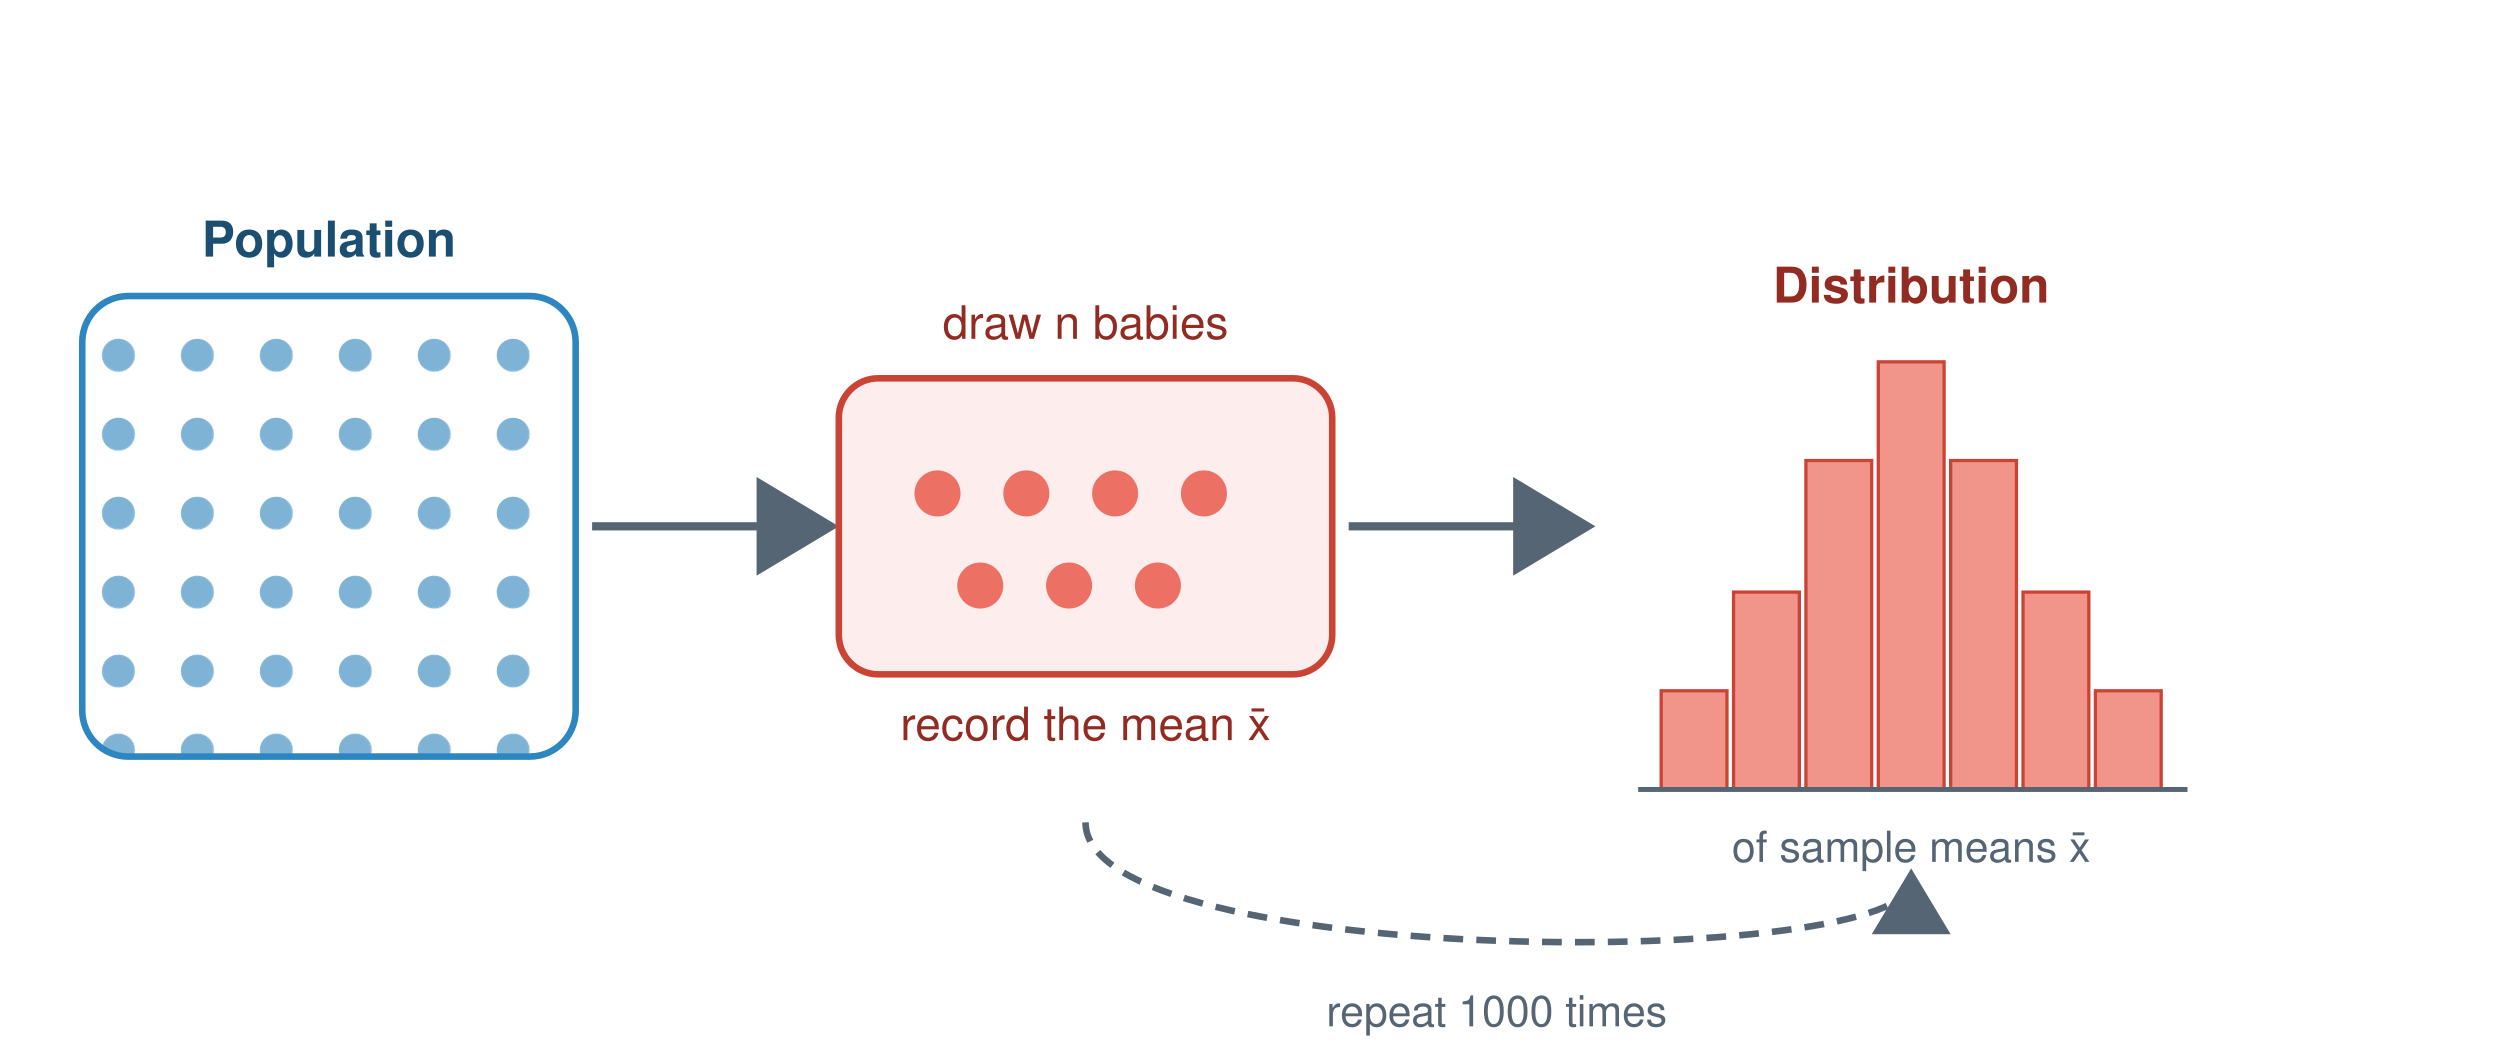
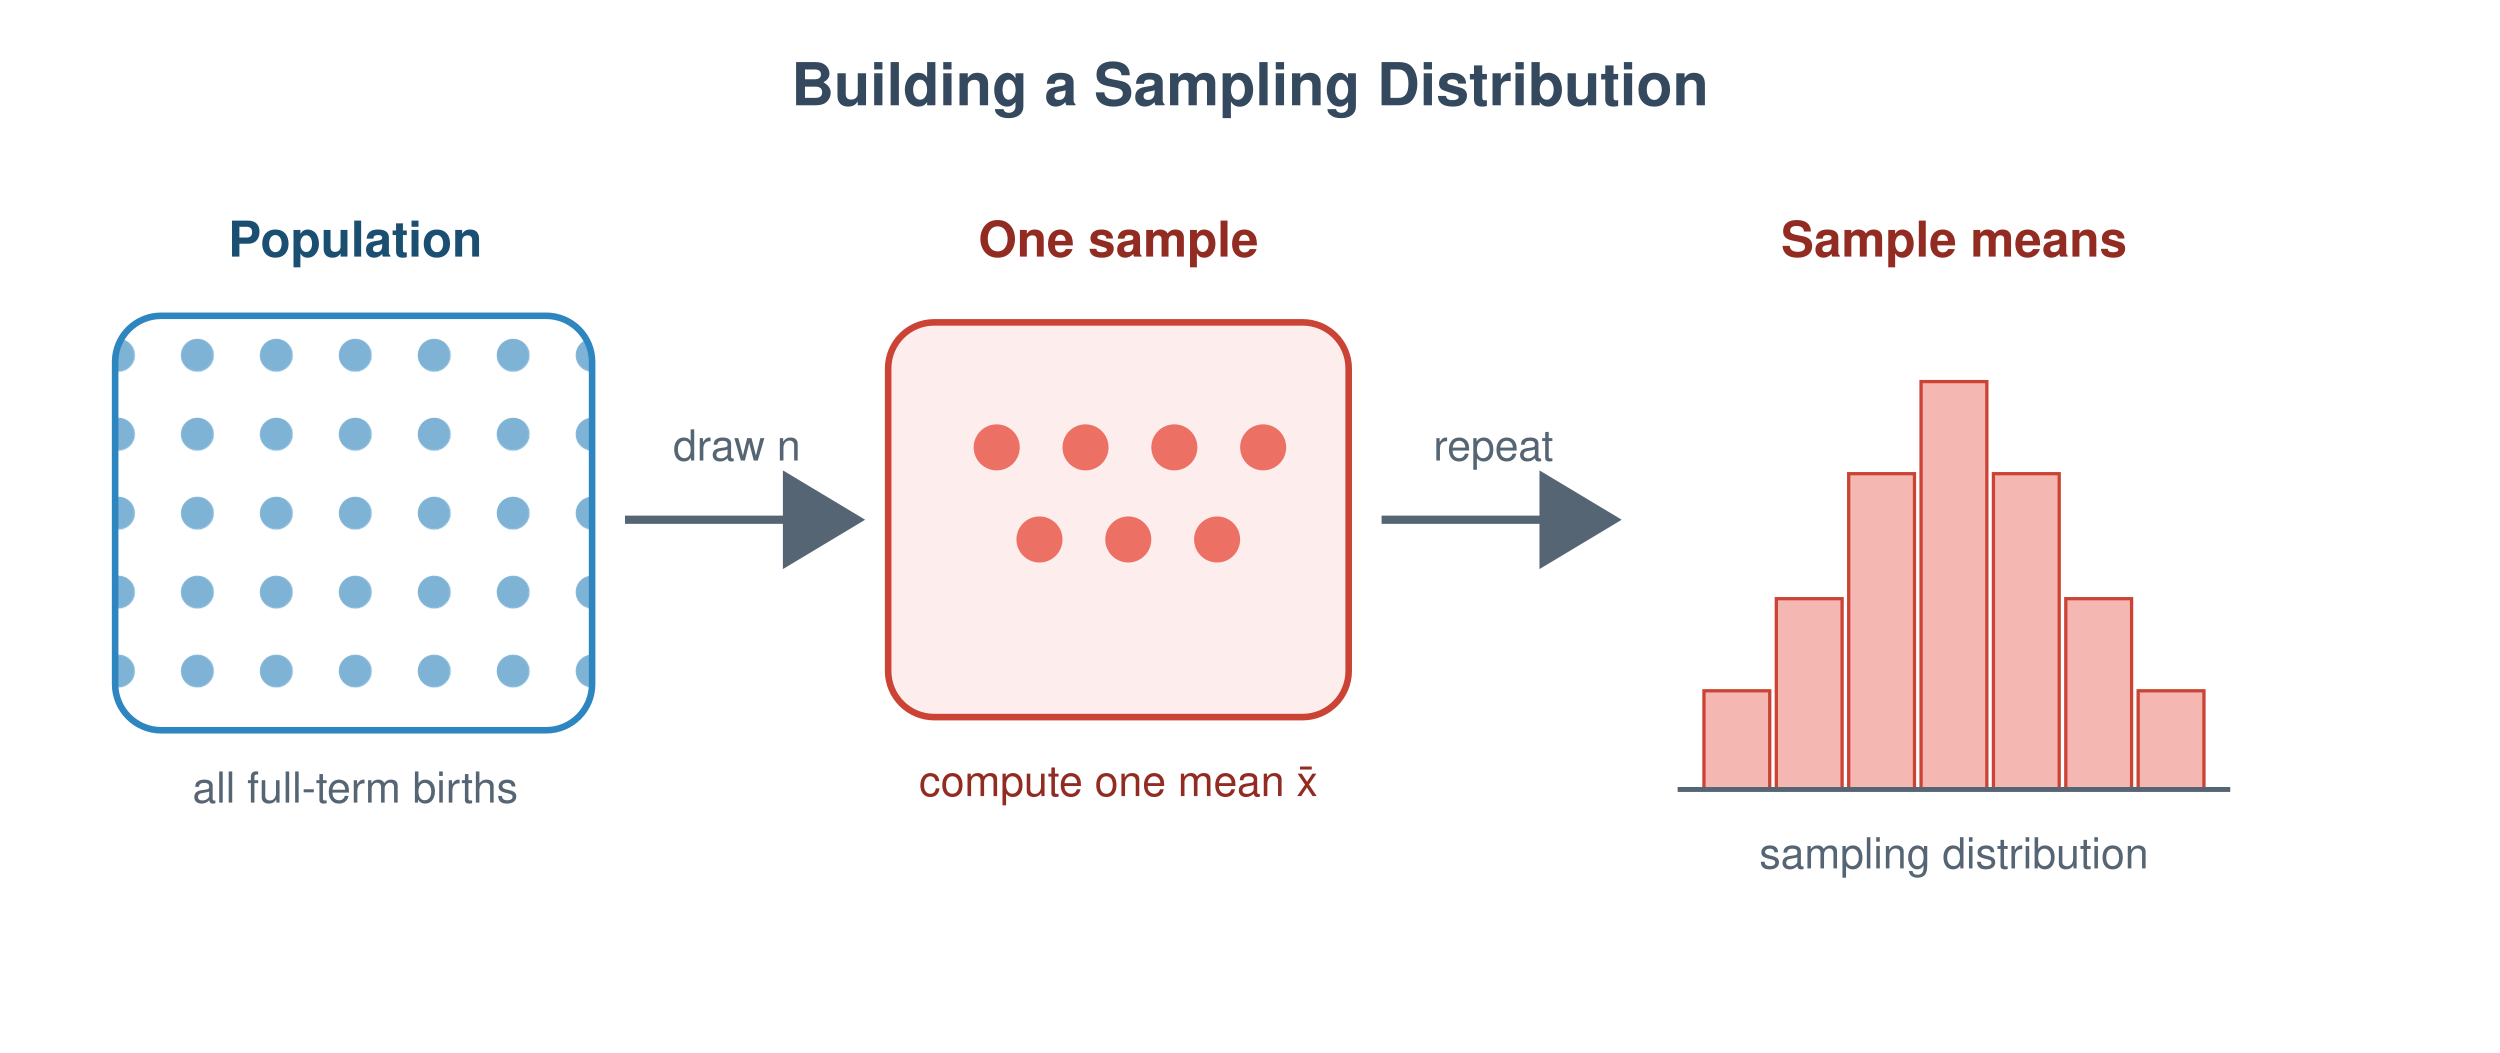
<svg xmlns="http://www.w3.org/2000/svg" viewBox="0 0 760 320" font-family="Helvetica, Arial, sans-serif">
  <defs>
-     <pattern id="dots2" width="24" height="24" patternUnits="userSpaceOnUse">
+     <pattern id="baby-dots" width="24" height="24" patternUnits="userSpaceOnUse">
      <circle cx="12" cy="12" r="5" fill="#7fb3d5" />
    </pattern>
-     <marker id="arrow3" markerWidth="12" markerHeight="12" refX="8" refY="6" orient="auto">
+     <marker id="arrow" markerWidth="12" markerHeight="12" refX="8" refY="6" orient="auto">
      <path d="M0,0 L10,6 L0,12 Z" fill="#566573" />
    </marker>
  </defs>
-   <rect x="25" y="90" width="150" height="140" rx="14" fill="url(#dots2)" stroke="#2e86c1" stroke-width="2" />
-   <text x="100" y="78" text-anchor="middle" font-size="15" font-weight="bold" fill="#1b4f72">Population</text>
-   <line x1="180" y1="160" x2="250" y2="160" stroke="#566573" stroke-width="2.5" marker-end="url(#arrow3)" />
-   <rect x="255" y="115" width="150" height="90" rx="12" fill="#fdedec" stroke="#cb4335" stroke-width="2" />
-   <text x="330" y="103" text-anchor="middle" font-size="14" fill="#922b21">draw n babies</text>
+   <text x="380" y="32" text-anchor="middle" font-size="18" font-weight="bold" fill="#34495e">Building a Sampling Distribution</text>
+   <rect x="35" y="96" width="145" height="126" rx="14" fill="url(#baby-dots)" stroke="#2e86c1" stroke-width="2" />
+   <text x="108" y="78" text-anchor="middle" font-size="15" font-weight="bold" fill="#1b4f72">Population</text>
+   <text x="108" y="244" text-anchor="middle" font-size="13" fill="#566573">all full-term births</text>
+   <line x1="190" y1="158" x2="258" y2="158" stroke="#566573" stroke-width="2.5" marker-end="url(#arrow)" />
+   <text x="224" y="140" text-anchor="middle" font-size="13" fill="#566573">draw n</text>
+   <rect x="270" y="98" width="140" height="120" rx="14" fill="#fdedec" stroke="#cb4335" stroke-width="2" />
+   <text x="340" y="78" text-anchor="middle" font-size="15" font-weight="bold" fill="#922b21">One sample</text>
  <g fill="#ec7063">
-     <circle cx="285" cy="150" r="7" />
-     <circle cx="312" cy="150" r="7" />
-     <circle cx="339" cy="150" r="7" />
-     <circle cx="366" cy="150" r="7" />
-     <circle cx="298" cy="178" r="7" />
-     <circle cx="325" cy="178" r="7" />
-     <circle cx="352" cy="178" r="7" />
+     <circle cx="303" cy="136" r="7" />
+     <circle cx="330" cy="136" r="7" />
+     <circle cx="357" cy="136" r="7" />
+     <circle cx="384" cy="136" r="7" />
+     <circle cx="316" cy="164" r="7" />
+     <circle cx="343" cy="164" r="7" />
+     <circle cx="370" cy="164" r="7" />
  </g>
-   <text x="330" y="225" text-anchor="middle" font-size="14" fill="#922b21">record the mean x̄</text>
-   <line x1="410" y1="160" x2="480" y2="160" stroke="#566573" stroke-width="2.5" marker-end="url(#arrow3)" />
-   <g fill="#f1948a" stroke="#cb4335" stroke-width="1">
-     <rect x="505" y="210" width="20" height="30" />
-     <rect x="527" y="180" width="20" height="60" />
-     <rect x="549" y="140" width="20" height="100" />
-     <rect x="571" y="110" width="20" height="130" />
-     <rect x="593" y="140" width="20" height="100" />
-     <rect x="615" y="180" width="20" height="60" />
-     <rect x="637" y="210" width="20" height="30" />
+   <text x="340" y="242" text-anchor="middle" font-size="13" fill="#922b21">compute one mean x̄</text>
+   <line x1="420" y1="158" x2="488" y2="158" stroke="#566573" stroke-width="2.5" marker-end="url(#arrow)" />
+   <text x="454" y="140" text-anchor="middle" font-size="13" fill="#566573">repeat</text>
+   <text x="594" y="78" text-anchor="middle" font-size="15" font-weight="bold" fill="#922b21">Sample means</text>
+   <g fill="#f5b7b1" stroke="#cb4335" stroke-width="1">
+     <rect x="518" y="210" width="20" height="30" />
+     <rect x="540" y="182" width="20" height="58" />
+     <rect x="562" y="144" width="20" height="96" />
+     <rect x="584" y="116" width="20" height="124" />
+     <rect x="606" y="144" width="20" height="96" />
+     <rect x="628" y="182" width="20" height="58" />
+     <rect x="650" y="210" width="20" height="30" />
  </g>
-   <line x1="498" y1="240" x2="665" y2="240" stroke="#566573" stroke-width="1.5" />
-   <text x="581" y="92" text-anchor="middle" font-size="15" font-weight="bold" fill="#922b21">Distribution</text>
-   <text x="581" y="262" text-anchor="middle" font-size="13" fill="#566573">of sample means x̄</text>
-   <path d="M330,250 C330,295 581,295 581,268" fill="none" stroke="#566573" stroke-width="2" stroke-dasharray="6,4" marker-end="url(#arrow3)" />
-   <text x="455" y="312" text-anchor="middle" font-size="13" fill="#566573">repeat 1000 times</text>
+   <line x1="510" y1="240" x2="678" y2="240" stroke="#566573" stroke-width="1.5" />
+   <text x="594" y="264" text-anchor="middle" font-size="13" fill="#566573">sampling distribution</text>
</svg>
